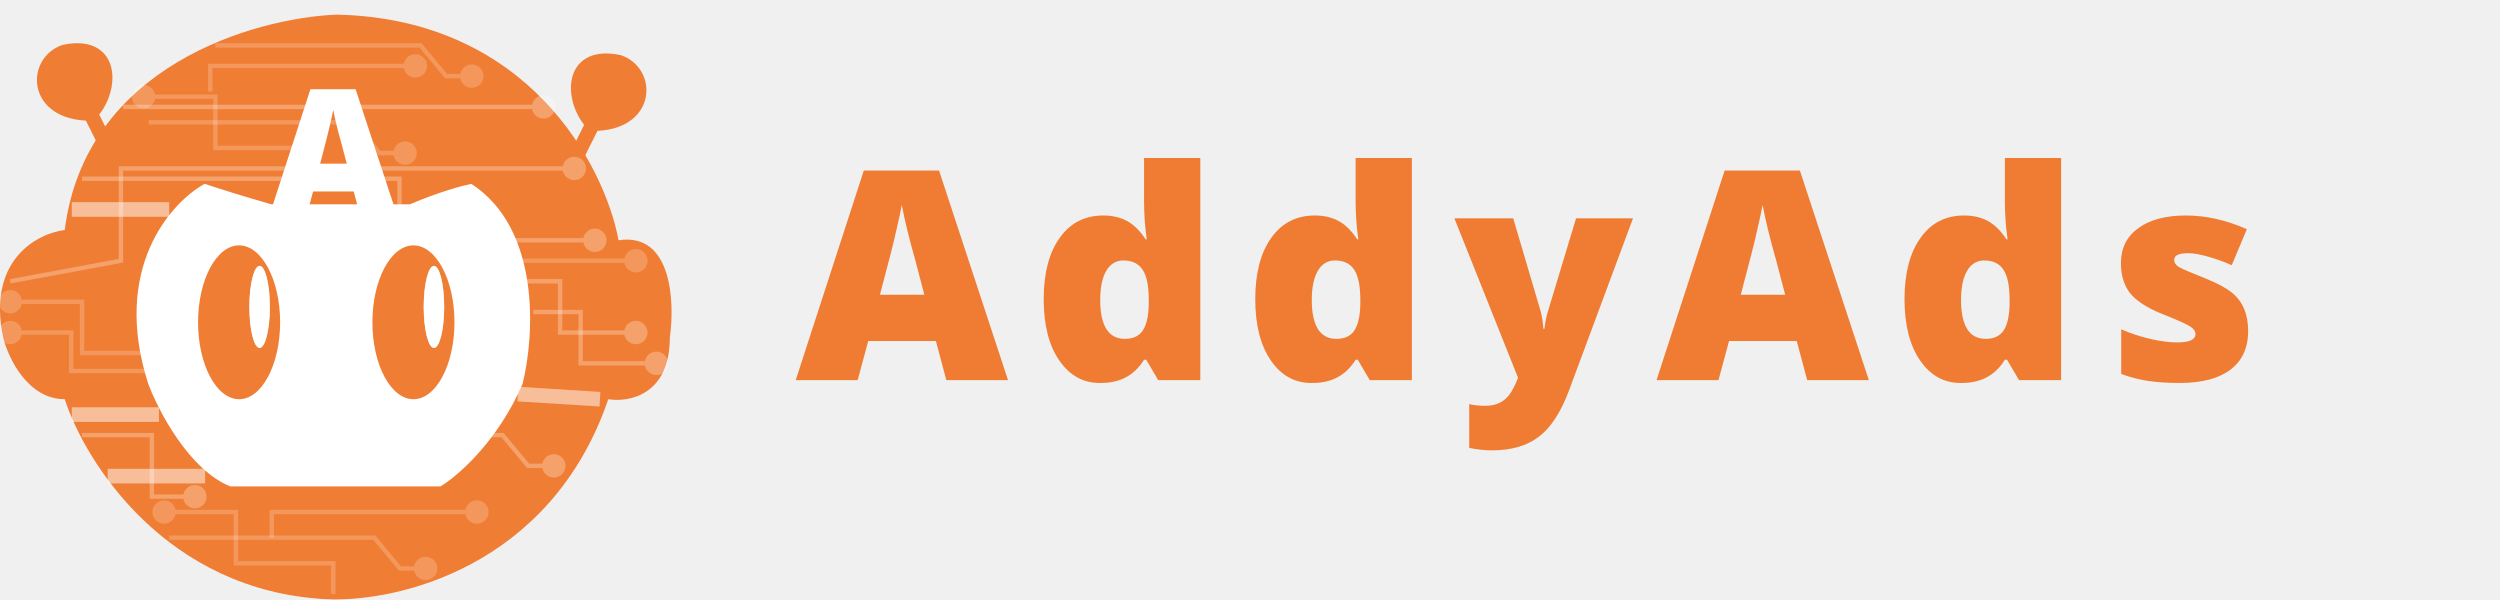
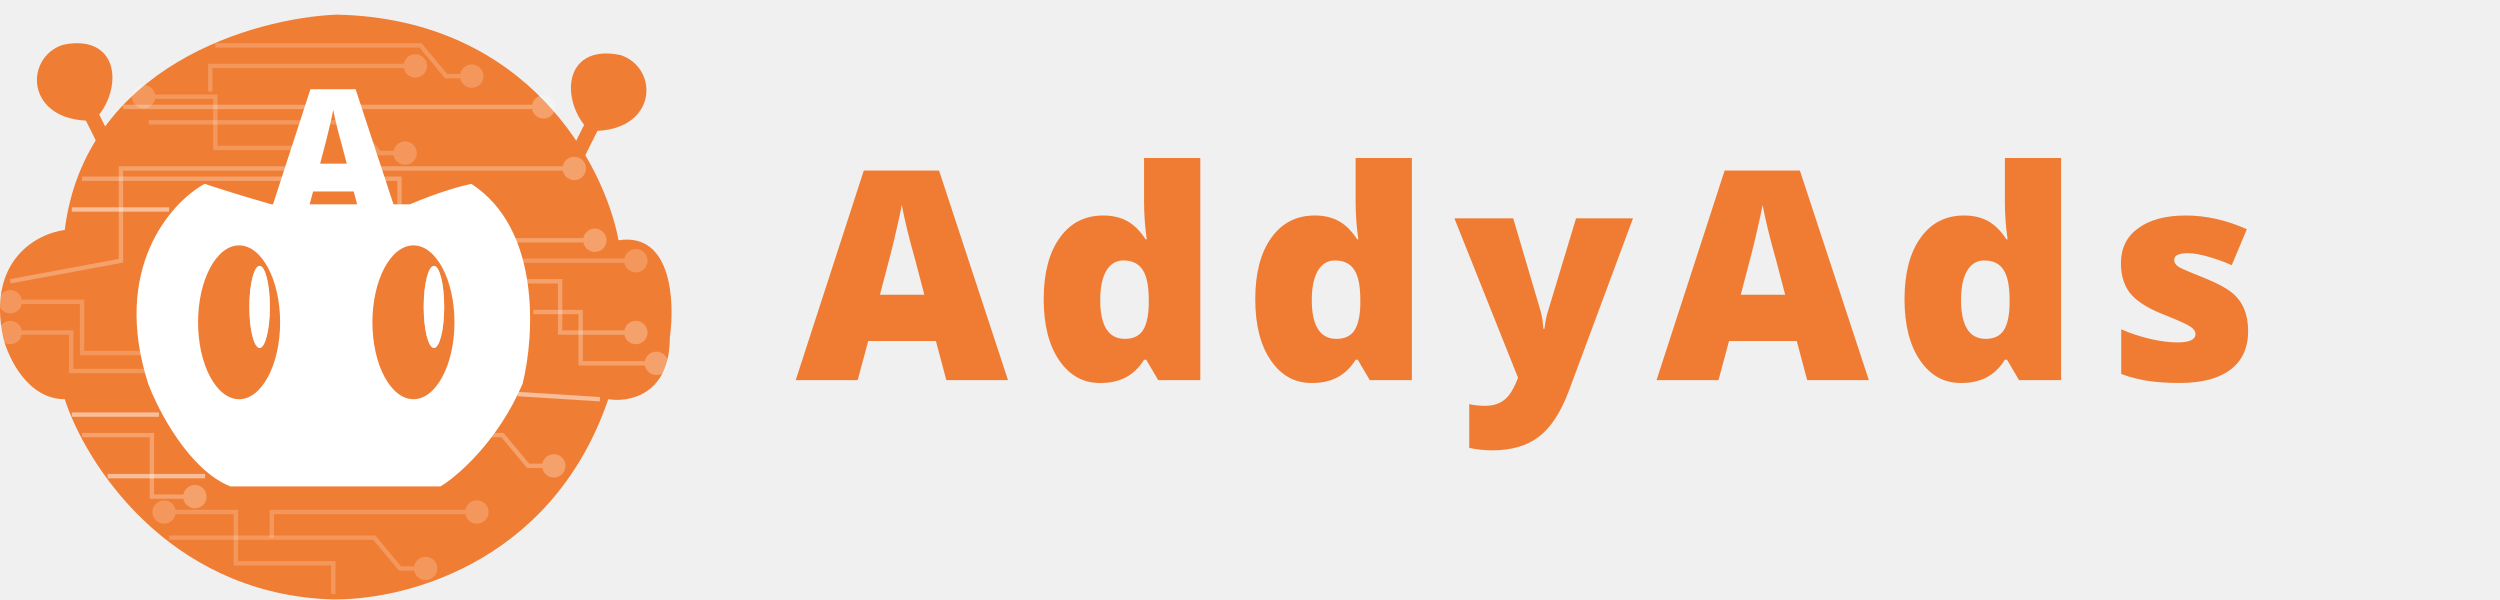
<svg xmlns="http://www.w3.org/2000/svg" width="171" height="41" viewBox="0 0 171 41" fill="none">
  <g clip-path="url(#clip0_234_8415)">
    <path d="M22.316 40.985C11.373 40.424 5.831 31.632 4.428 27.306C1.903 27.306 0.57 24.5 0.219 23.097C-0.903 17.766 2.557 15.965 4.428 15.731C5.831 4.507 17.406 1.234 23.018 1C36.206 1.281 41.373 11.405 42.309 16.433C45.956 15.872 46.167 20.642 45.816 23.097C45.816 27.025 43.01 27.54 41.607 27.306C37.679 38.81 27.11 41.219 22.316 40.985Z" fill="#F07D34" />
    <path d="M40.555 8.457C39.152 7.054 38.801 3.547 42.309 4.248C44.413 4.95 44.413 8.457 40.555 8.457Z" fill="#F07D34" />
    <path d="M39.503 10.562L40.555 8.457M40.555 8.457C39.152 7.054 38.801 3.547 42.309 4.248C44.413 4.95 44.413 8.457 40.555 8.457Z" stroke="#F07D34" />
    <path d="M6.187 7.756C7.59 6.353 7.941 2.846 4.433 3.547C2.329 4.249 2.329 7.756 6.187 7.756Z" fill="#F07D34" />
    <path d="M7.239 9.86L6.187 7.756M6.187 7.756C7.59 6.353 7.941 2.846 4.433 3.547C2.329 4.249 2.329 7.756 6.187 7.756Z" stroke="#F07D34" />
    <path d="M30.132 33.269H15.752C12.946 32.146 10.841 28.124 10.14 26.254C7.615 18.397 11.66 13.861 13.998 12.575C15.682 13.136 17.739 13.744 18.558 13.978H28.028C29.992 13.136 31.652 12.692 32.237 12.575C37.007 15.661 36.563 22.98 35.744 26.254C34.061 30.182 31.302 32.567 30.132 33.269Z" fill="white" />
    <ellipse cx="16.354" cy="22.045" rx="2.806" ry="5.261" fill="#F07D34" />
    <ellipse cx="28.279" cy="22.045" rx="2.806" ry="5.261" fill="#F07D34" />
    <mask id="path-9-inside-1_234_8415" fill="white">
      <ellipse cx="17.757" cy="20.993" rx="0.701" ry="2.806" />
    </mask>
    <ellipse cx="17.757" cy="20.993" rx="0.701" ry="2.806" fill="#D9D9D9" />
    <path d="M17.459 20.993C17.459 21.71 17.385 22.327 17.283 22.734C17.23 22.946 17.183 23.046 17.169 23.069C17.116 23.16 17.282 22.799 17.757 22.799V24.799C18.426 24.799 18.776 24.281 18.891 24.087C19.045 23.826 19.149 23.516 19.223 23.219C19.375 22.611 19.459 21.825 19.459 20.993H17.459ZM17.757 22.799C18.232 22.799 18.398 23.16 18.345 23.069C18.331 23.046 18.284 22.946 18.231 22.734C18.129 22.327 18.056 21.71 18.056 20.993H16.056C16.056 21.825 16.139 22.611 16.291 23.219C16.365 23.516 16.469 23.826 16.623 24.087C16.738 24.281 17.088 24.799 17.757 24.799V22.799ZM18.056 20.993C18.056 20.275 18.129 19.659 18.231 19.251C18.284 19.04 18.331 18.939 18.345 18.916C18.398 18.826 18.232 19.187 17.757 19.187V17.187C17.088 17.187 16.738 17.705 16.623 17.898C16.469 18.159 16.365 18.47 16.291 18.766C16.139 19.374 16.056 20.161 16.056 20.993H18.056ZM17.757 19.187C17.282 19.187 17.116 18.826 17.169 18.916C17.183 18.939 17.23 19.04 17.283 19.251C17.385 19.659 17.459 20.275 17.459 20.993H19.459C19.459 20.161 19.375 19.374 19.223 18.766C19.149 18.47 19.045 18.159 18.891 17.898C18.776 17.705 18.426 17.187 17.757 17.187V19.187Z" fill="white" mask="url(#path-9-inside-1_234_8415)" />
    <mask id="path-11-inside-2_234_8415" fill="white">
      <ellipse cx="29.682" cy="20.993" rx="0.701" ry="2.806" />
    </mask>
    <ellipse cx="29.682" cy="20.993" rx="0.701" ry="2.806" fill="#D9D9D9" />
    <path d="M29.384 20.993C29.384 21.71 29.31 22.327 29.208 22.734C29.155 22.946 29.108 23.046 29.094 23.069C29.041 23.16 29.207 22.799 29.682 22.799V24.799C30.351 24.799 30.701 24.281 30.816 24.087C30.97 23.826 31.074 23.516 31.148 23.219C31.3 22.611 31.384 21.825 31.384 20.993H29.384ZM29.682 22.799C30.157 22.799 30.323 23.16 30.27 23.069C30.256 23.046 30.209 22.946 30.156 22.734C30.054 22.327 29.98 21.71 29.98 20.993H27.98C27.98 21.825 28.064 22.611 28.216 23.219C28.29 23.516 28.394 23.826 28.548 24.087C28.663 24.281 29.013 24.799 29.682 24.799V22.799ZM29.98 20.993C29.98 20.275 30.054 19.659 30.156 19.251C30.209 19.04 30.256 18.939 30.27 18.916C30.323 18.826 30.157 19.187 29.682 19.187V17.187C29.013 17.187 28.663 17.705 28.548 17.898C28.394 18.159 28.29 18.47 28.216 18.766C28.064 19.374 27.98 20.161 27.98 20.993H29.98ZM29.682 19.187C29.207 19.187 29.041 18.826 29.094 18.916C29.108 18.939 29.155 19.04 29.208 19.251C29.31 19.659 29.384 20.275 29.384 20.993H31.384C31.384 20.161 31.3 19.374 31.148 18.766C31.074 18.47 30.97 18.159 30.816 17.898C30.701 17.705 30.351 17.187 29.682 17.187V19.187Z" fill="white" mask="url(#path-11-inside-2_234_8415)" />
    <path opacity="0.5" d="M34.373 29.761L34.488 29.665L34.443 29.611H34.373V29.761ZM36.126 31.866L36.011 31.962L36.056 32.016H36.126V31.866ZM37.08 31.866C37.08 32.307 37.438 32.666 37.88 32.666C38.322 32.666 38.68 32.307 38.68 31.866C38.68 31.424 38.322 31.066 37.88 31.066C37.438 31.066 37.08 31.424 37.08 31.866ZM20.343 29.911H34.373V29.611H20.343V29.911ZM34.257 29.857L36.011 31.962L36.242 31.77L34.488 29.665L34.257 29.857ZM36.126 32.016H37.88V31.716H36.126V32.016Z" fill="white" fill-opacity="0.55" />
    <path d="M27.152 14.701H24.621L24.193 13.096H21.416L20.982 14.701H18.439L21.234 6.1H24.322L27.152 14.701ZM23.718 11.197L23.349 9.791C23.095 8.897 22.91 8.137 22.793 7.512C22.757 7.711 22.687 8.039 22.581 8.496C22.488 8.938 22.259 9.838 21.896 11.197H23.718Z" fill="white" />
    <path opacity="0.5" d="M25.604 36.776L25.719 36.68L25.674 36.626H25.604V36.776ZM27.358 38.881L27.242 38.977L27.288 39.031H27.358V38.881ZM28.311 38.881C28.311 39.322 28.67 39.681 29.111 39.681C29.553 39.681 29.912 39.322 29.912 38.881C29.912 38.439 29.553 38.081 29.111 38.081C28.67 38.081 28.311 38.439 28.311 38.881ZM11.574 36.926H25.604V36.626H11.574V36.926ZM25.489 36.872L27.242 38.977L27.473 38.785L25.719 36.68L25.489 36.872ZM27.358 39.031H29.111V38.731H27.358V39.031Z" fill="white" fill-opacity="0.4" />
    <path opacity="0.5" d="M24.202 8.366L24.317 8.27L24.272 8.216H24.202V8.366ZM25.955 10.47L25.84 10.566L25.885 10.62H25.955V10.47ZM26.909 10.47C26.909 10.912 27.267 11.27 27.709 11.27C28.151 11.27 28.509 10.912 28.509 10.47C28.509 10.028 28.151 9.67 27.709 9.67C27.267 9.67 26.909 10.028 26.909 10.47ZM10.172 8.516H24.202V8.216H10.172V8.516ZM24.087 8.462L25.84 10.566L26.071 10.374L24.317 8.27L24.087 8.462ZM25.955 10.62H27.709V10.32H25.955V10.62Z" fill="white" fill-opacity="0.4" />
    <path opacity="0.5" d="M28.761 3.104L28.877 3.008L28.831 2.954H28.761V3.104ZM30.515 5.209L30.4 5.305L30.445 5.359H30.515V5.209ZM31.469 5.209C31.469 5.651 31.827 6.009 32.269 6.009C32.711 6.009 33.069 5.651 33.069 5.209C33.069 4.767 32.711 4.409 32.269 4.409C31.827 4.409 31.469 4.767 31.469 5.209ZM14.731 3.254H28.761V2.954H14.731V3.254ZM28.646 3.201L30.4 5.305L30.63 5.113L28.877 3.008L28.646 3.201ZM30.515 5.359H32.269V5.059H30.515V5.359Z" fill="white" fill-opacity="0.4" />
    <path opacity="0.5" d="M18.59 35.022V34.872H18.44V35.022H18.59ZM31.82 35.022C31.82 35.464 32.178 35.822 32.62 35.822C33.062 35.822 33.42 35.464 33.42 35.022C33.42 34.58 33.062 34.222 32.62 34.222C32.178 34.222 31.82 34.58 31.82 35.022ZM18.74 36.776V35.022H18.44V36.776H18.74ZM18.59 35.172H27.008V34.872H18.59V35.172ZM27.008 35.172H32.62V34.872H27.008V35.172Z" fill="white" fill-opacity="0.4" />
    <path opacity="0.5" d="M14.381 4.508V4.358H14.231V4.508H14.381ZM27.611 4.508C27.611 4.949 27.969 5.308 28.411 5.308C28.852 5.308 29.211 4.949 29.211 4.508C29.211 4.066 28.852 3.708 28.411 3.708C27.969 3.708 27.611 4.066 27.611 4.508ZM14.531 6.261V4.508H14.231V6.261H14.531ZM14.381 4.658H22.799V4.358H14.381V4.658ZM22.799 4.658H28.411V4.358H22.799V4.658Z" fill="white" fill-opacity="0.4" />
    <path opacity="0.5" d="M32.269 17.836V17.686H32.119V17.836H32.269ZM42.692 17.836C42.692 18.277 43.051 18.636 43.492 18.636C43.934 18.636 44.292 18.277 44.292 17.836C44.292 17.394 43.934 17.036 43.492 17.036C43.051 17.036 42.692 17.394 42.692 17.836ZM32.419 19.94V17.836H32.119V19.94H32.419ZM32.269 17.986H39.003V17.686H32.269V17.986ZM39.003 17.986H43.492V17.686H39.003V17.986Z" fill="white" fill-opacity="0.4" />
    <path opacity="0.5" d="M22.798 38.53H22.948V38.38H22.798V38.53ZM16.134 38.53H15.984V38.68H16.134V38.53ZM16.134 35.022H16.284V34.872H16.134V35.022ZM10.424 35.022C10.424 35.464 10.782 35.822 11.224 35.822C11.665 35.822 12.024 35.464 12.024 35.022C12.024 34.58 11.665 34.222 11.224 34.222C10.782 34.222 10.424 34.58 10.424 35.022ZM22.948 40.634V38.53H22.648V40.634H22.948ZM22.798 38.38H16.134V38.68H22.798V38.38ZM16.284 38.53V35.022H15.984V38.53H16.284ZM16.134 34.872H11.224V35.172H16.134V34.872Z" fill="white" fill-opacity="0.4" />
    <path opacity="0.5" d="M21.396 10.119H21.546V9.969H21.396V10.119ZM14.732 10.119H14.582V10.269H14.732V10.119ZM14.732 6.612H14.882V6.462H14.732V6.612ZM9.021 6.612C9.021 7.054 9.379 7.412 9.821 7.412C10.263 7.412 10.621 7.054 10.621 6.612C10.621 6.17 10.263 5.812 9.821 5.812C9.379 5.812 9.021 6.17 9.021 6.612ZM21.546 12.224V10.119H21.246V12.224H21.546ZM21.396 9.969H14.732V10.269H21.396V9.969ZM14.882 10.119V6.612H14.582V10.119H14.882ZM14.732 6.462H9.821V6.762H14.732V6.462Z" fill="white" fill-opacity="0.4" />
    <path opacity="0.5" d="M12.276 24.149H12.426V23.999H12.276V24.149ZM5.612 24.149H5.462V24.299H5.612V24.149ZM5.612 20.642H5.762V20.492H5.612V20.642ZM-0.099 20.642C-0.099 21.084 0.259 21.442 0.701 21.442C1.143 21.442 1.501 21.084 1.501 20.642C1.501 20.2 1.143 19.842 0.701 19.842C0.259 19.842 -0.099 20.2 -0.099 20.642ZM12.426 26.254V24.149H12.126V26.254H12.426ZM12.276 23.999H5.612V24.299H12.276V23.999ZM5.762 24.149V20.642H5.462V24.149H5.762ZM5.612 20.492H0.701V20.792H5.612V20.492Z" fill="white" fill-opacity="0.4" />
    <path opacity="0.5" d="M10.522 25.377H10.672V25.227H10.522V25.377ZM4.868 25.377H4.718V25.527H4.868V25.377ZM4.868 22.746H5.018V22.596H4.868V22.746ZM-0.099 22.746C-0.099 23.188 0.259 23.546 0.701 23.546C1.143 23.546 1.501 23.188 1.501 22.746C1.501 22.305 1.143 21.946 0.701 21.946C0.259 21.946 -0.099 22.305 -0.099 22.746ZM10.672 26.955V25.377H10.372V26.955H10.672ZM10.522 25.227H4.868V25.527H10.522V25.227ZM5.018 25.377V22.746H4.718V25.377H5.018ZM4.868 22.596H0.701V22.896H4.868V22.596Z" fill="white" fill-opacity="0.4" />
-     <path opacity="0.5" d="M7.365 32.567H14.029" stroke="white" strokeWidth="0.3" />
-     <path opacity="0.5" d="M4.91 14.328H11.574" stroke="white" strokeWidth="0.3" />
+     <path opacity="0.5" d="M7.365 32.567H14.029" stroke="white" stroke-width="0.3" />
+     <path opacity="0.5" d="M4.91 14.328H11.574" stroke="white" stroke-width="0.3" />
    <path opacity="0.5" d="M10.389 29.761H10.539V29.611H10.389V29.761ZM10.389 33.97H10.239V34.12H10.389V33.97ZM12.529 33.97C12.529 34.412 12.887 34.77 13.329 34.77C13.771 34.77 14.129 34.412 14.129 33.97C14.129 33.528 13.771 33.17 13.329 33.17C12.887 33.17 12.529 33.528 12.529 33.97ZM5.612 29.911H10.389V29.611H5.612V29.911ZM10.239 29.761V33.97H10.539V29.761H10.239ZM10.389 34.12H13.329V33.82H10.389V34.12Z" fill="white" fill-opacity="0.55" />
    <path opacity="0.5" d="M27.325 12.224H27.475V12.074H27.325V12.224ZM27.325 16.433H27.175V16.583H27.325V16.433ZM39.887 16.433C39.887 16.875 40.245 17.233 40.687 17.233C41.129 17.233 41.487 16.875 41.487 16.433C41.487 15.991 41.129 15.633 40.687 15.633C40.245 15.633 39.887 15.991 39.887 16.433ZM5.612 12.374H27.325V12.074H5.612V12.374ZM27.175 12.224V16.433H27.475V12.224H27.175ZM27.325 16.583H40.687V16.283H27.325V16.583Z" fill="white" fill-opacity="0.55" />
-     <path opacity="0.5" d="M4.91 28.358H10.873" stroke="white" strokeWidth="0.3" />
-     <path opacity="0.5" d="M35.425 26.955L41.037 27.306" stroke="white" strokeWidth="0.3" />
+     <path opacity="0.5" d="M4.91 28.358H10.873" stroke="white" stroke-width="0.3" />
+     <path opacity="0.5" d="M35.425 26.955L41.037 27.306" stroke="white" stroke-width="0.3" />
    <path opacity="0.5" d="M44.095 24.851C44.095 25.293 44.454 25.651 44.895 25.651C45.337 25.651 45.695 25.293 45.695 24.851C45.695 24.409 45.337 24.051 44.895 24.051C44.454 24.051 44.095 24.409 44.095 24.851ZM39.715 24.851H39.565V25.001H39.715V24.851ZM39.715 21.343H39.865V21.193H39.715V21.343ZM44.895 24.701H39.715V25.001H44.895V24.701ZM39.865 24.851V21.343H39.565V24.851H39.865ZM39.715 21.193H36.477V21.493H39.715V21.193Z" fill="white" fill-opacity="0.55" />
    <path opacity="0.5" d="M42.692 22.746C42.692 23.188 43.05 23.546 43.492 23.546C43.934 23.546 44.292 23.188 44.292 22.746C44.292 22.304 43.934 21.946 43.492 21.946C43.05 21.946 42.692 22.304 42.692 22.746ZM38.312 22.746H38.162V22.896H38.312V22.746ZM38.312 19.239H38.462V19.089H38.312V19.239ZM43.492 22.596H38.312V22.896H43.492V22.596ZM38.462 22.746V19.239H38.162V22.746H38.462ZM38.312 19.089H35.074V19.389H38.312V19.089Z" fill="white" fill-opacity="0.55" />
    <path opacity="0.5" d="M38.483 11.523C38.483 11.964 38.841 12.322 39.283 12.322C39.725 12.322 40.083 11.964 40.083 11.523C40.083 11.081 39.725 10.723 39.283 10.723C38.841 10.723 38.483 11.081 38.483 11.523ZM8.273 11.523V11.373H8.123V11.523H8.273ZM8.273 17.836L8.301 17.983L8.423 17.961V17.836H8.273ZM39.283 11.373H8.273V11.672H39.283V11.373ZM8.123 11.523V17.836H8.423V11.523H8.123ZM8.246 17.688L0.674 19.091L0.728 19.386L8.301 17.983L8.246 17.688Z" fill="white" fill-opacity="0.55" />
    <path opacity="0.5" d="M36.379 7.313C36.379 7.755 36.737 8.113 37.179 8.113C37.621 8.113 37.979 7.755 37.979 7.313C37.979 6.872 37.621 6.513 37.179 6.513C36.737 6.513 36.379 6.872 36.379 7.313ZM37.179 7.163H8.418V7.463H37.179V7.163Z" fill="white" fill-opacity="0.55" />
    <path d="M68.948 26H64.729L64.016 23.324H59.388L58.665 26H54.427L59.085 11.664H64.231L68.948 26ZM63.225 20.16L62.61 17.816C62.187 16.326 61.878 15.059 61.682 14.018C61.624 14.35 61.507 14.896 61.331 15.658C61.175 16.394 60.794 17.895 60.188 20.16H63.225ZM82.101 26H79.22L78.4 24.604H78.253C77.602 25.665 76.622 26.195 75.314 26.195C75.281 26.195 75.245 26.195 75.206 26.195C74.08 26.195 73.162 25.681 72.452 24.652C71.743 23.624 71.388 22.221 71.388 20.443C71.394 18.666 71.759 17.276 72.482 16.273C73.204 15.251 74.197 14.74 75.46 14.74C76.092 14.74 76.638 14.867 77.101 15.121C77.563 15.375 77.983 15.792 78.361 16.371H78.439C78.315 15.512 78.253 14.643 78.253 13.764V10.805H82.101V26ZM78.575 20.521C78.575 19.558 78.435 18.868 78.156 18.451C77.882 18.028 77.443 17.816 76.837 17.816C76.336 17.816 75.945 18.054 75.665 18.529C75.392 18.998 75.255 19.665 75.255 20.531C75.255 21.397 75.395 22.055 75.675 22.504C75.955 22.953 76.375 23.178 76.935 23.178C77.495 23.178 77.902 22.992 78.156 22.621C78.416 22.244 78.556 21.645 78.575 20.824V20.521ZM96.572 26H93.691L92.871 24.604H92.724C92.073 25.665 91.093 26.195 89.785 26.195C89.752 26.195 89.716 26.195 89.677 26.195C88.551 26.195 87.633 25.681 86.923 24.652C86.214 23.624 85.859 22.221 85.859 20.443C85.865 18.666 86.23 17.276 86.953 16.273C87.675 15.251 88.668 14.74 89.931 14.74C90.563 14.74 91.11 14.867 91.572 15.121C92.034 15.375 92.454 15.792 92.832 16.371H92.91C92.786 15.512 92.724 14.643 92.724 13.764V10.805H96.572V26ZM93.046 20.521C93.046 19.558 92.906 18.868 92.627 18.451C92.353 18.028 91.914 17.816 91.308 17.816C90.807 17.816 90.416 18.054 90.136 18.529C89.863 18.998 89.726 19.665 89.726 20.531C89.726 21.397 89.866 22.055 90.146 22.504C90.426 22.953 90.846 23.178 91.406 23.178C91.966 23.178 92.373 22.992 92.627 22.621C92.887 22.244 93.027 21.645 93.046 20.824V20.521ZM102.059 30.805C101.57 30.805 101.049 30.749 100.496 30.639V27.641C100.841 27.719 101.206 27.758 101.59 27.758C102.306 27.758 102.853 27.507 103.23 27.006C103.419 26.765 103.621 26.378 103.836 25.844L99.481 14.935H103.504L105.379 21.283C105.477 21.648 105.538 22.048 105.564 22.484H105.643C105.688 22.042 105.766 21.648 105.877 21.303L107.801 14.935H111.697L107.322 26.703C106.762 28.201 106.072 29.259 105.252 29.877C104.438 30.495 103.374 30.805 102.059 30.805ZM127.829 26H123.61L122.897 23.324H118.268L117.545 26H113.307L117.965 11.664H123.112L127.829 26ZM122.106 20.16L121.491 17.816C121.067 16.326 120.758 15.059 120.563 14.018C120.504 14.35 120.387 14.896 120.211 15.658C120.055 16.394 119.674 17.895 119.069 20.16H122.106ZM140.981 26H138.1L137.28 24.604H137.134C136.483 25.665 135.503 26.195 134.194 26.195C134.162 26.195 134.126 26.195 134.087 26.195C132.96 26.195 132.042 25.681 131.333 24.652C130.623 23.624 130.268 22.221 130.268 20.443C130.275 18.666 130.639 17.276 131.362 16.273C132.085 15.251 133.078 14.74 134.341 14.74C134.972 14.74 135.519 14.867 135.981 15.121C136.443 15.375 136.863 15.792 137.241 16.371H137.319C137.195 15.512 137.134 14.643 137.134 13.764V10.805H140.981V26ZM137.456 20.521C137.456 19.558 137.316 18.868 137.036 18.451C136.762 18.028 136.323 17.816 135.718 17.816C135.216 17.816 134.826 18.054 134.546 18.529C134.272 18.998 134.136 19.665 134.136 20.531C134.136 21.397 134.276 22.055 134.555 22.504C134.835 22.953 135.255 23.178 135.815 23.178C136.375 23.178 136.782 22.992 137.036 22.621C137.296 22.244 137.436 21.645 137.456 20.824V20.521ZM148.929 23.422C149.756 23.422 150.169 23.233 150.169 22.855C150.169 22.66 150.052 22.488 149.818 22.338C149.583 22.175 148.913 21.876 147.806 21.439C146.784 21.016 146.071 20.541 145.667 20.014C145.27 19.48 145.071 18.809 145.071 18.002C145.071 16.98 145.465 16.182 146.253 15.609C147.047 15.03 148.135 14.74 149.515 14.74C150.895 14.74 152.285 15.053 153.685 15.678L152.65 18.139C152.122 17.904 151.582 17.709 151.029 17.553C150.482 17.396 150.023 17.318 149.652 17.318C149.027 17.318 148.714 17.471 148.714 17.777C148.714 17.966 148.821 18.129 149.036 18.266C149.297 18.409 149.928 18.679 150.931 19.076C151.706 19.395 152.282 19.708 152.659 20.014C153.402 20.613 153.773 21.488 153.773 22.641C153.773 23.793 153.369 24.675 152.562 25.287C151.761 25.893 150.602 26.195 149.085 26.195C148.284 26.195 147.575 26.15 146.956 26.059C146.338 25.967 145.716 25.808 145.091 25.58V22.523C145.69 22.79 146.344 23.009 147.054 23.178C147.77 23.34 148.395 23.422 148.929 23.422Z" fill="#F07C33" />
  </g>
  <defs>
    <clipPath id="clip0_234_8415">
      <rect width="170" height="41" fill="white" transform="translate(0.015625)" />
    </clipPath>
  </defs>
</svg>
